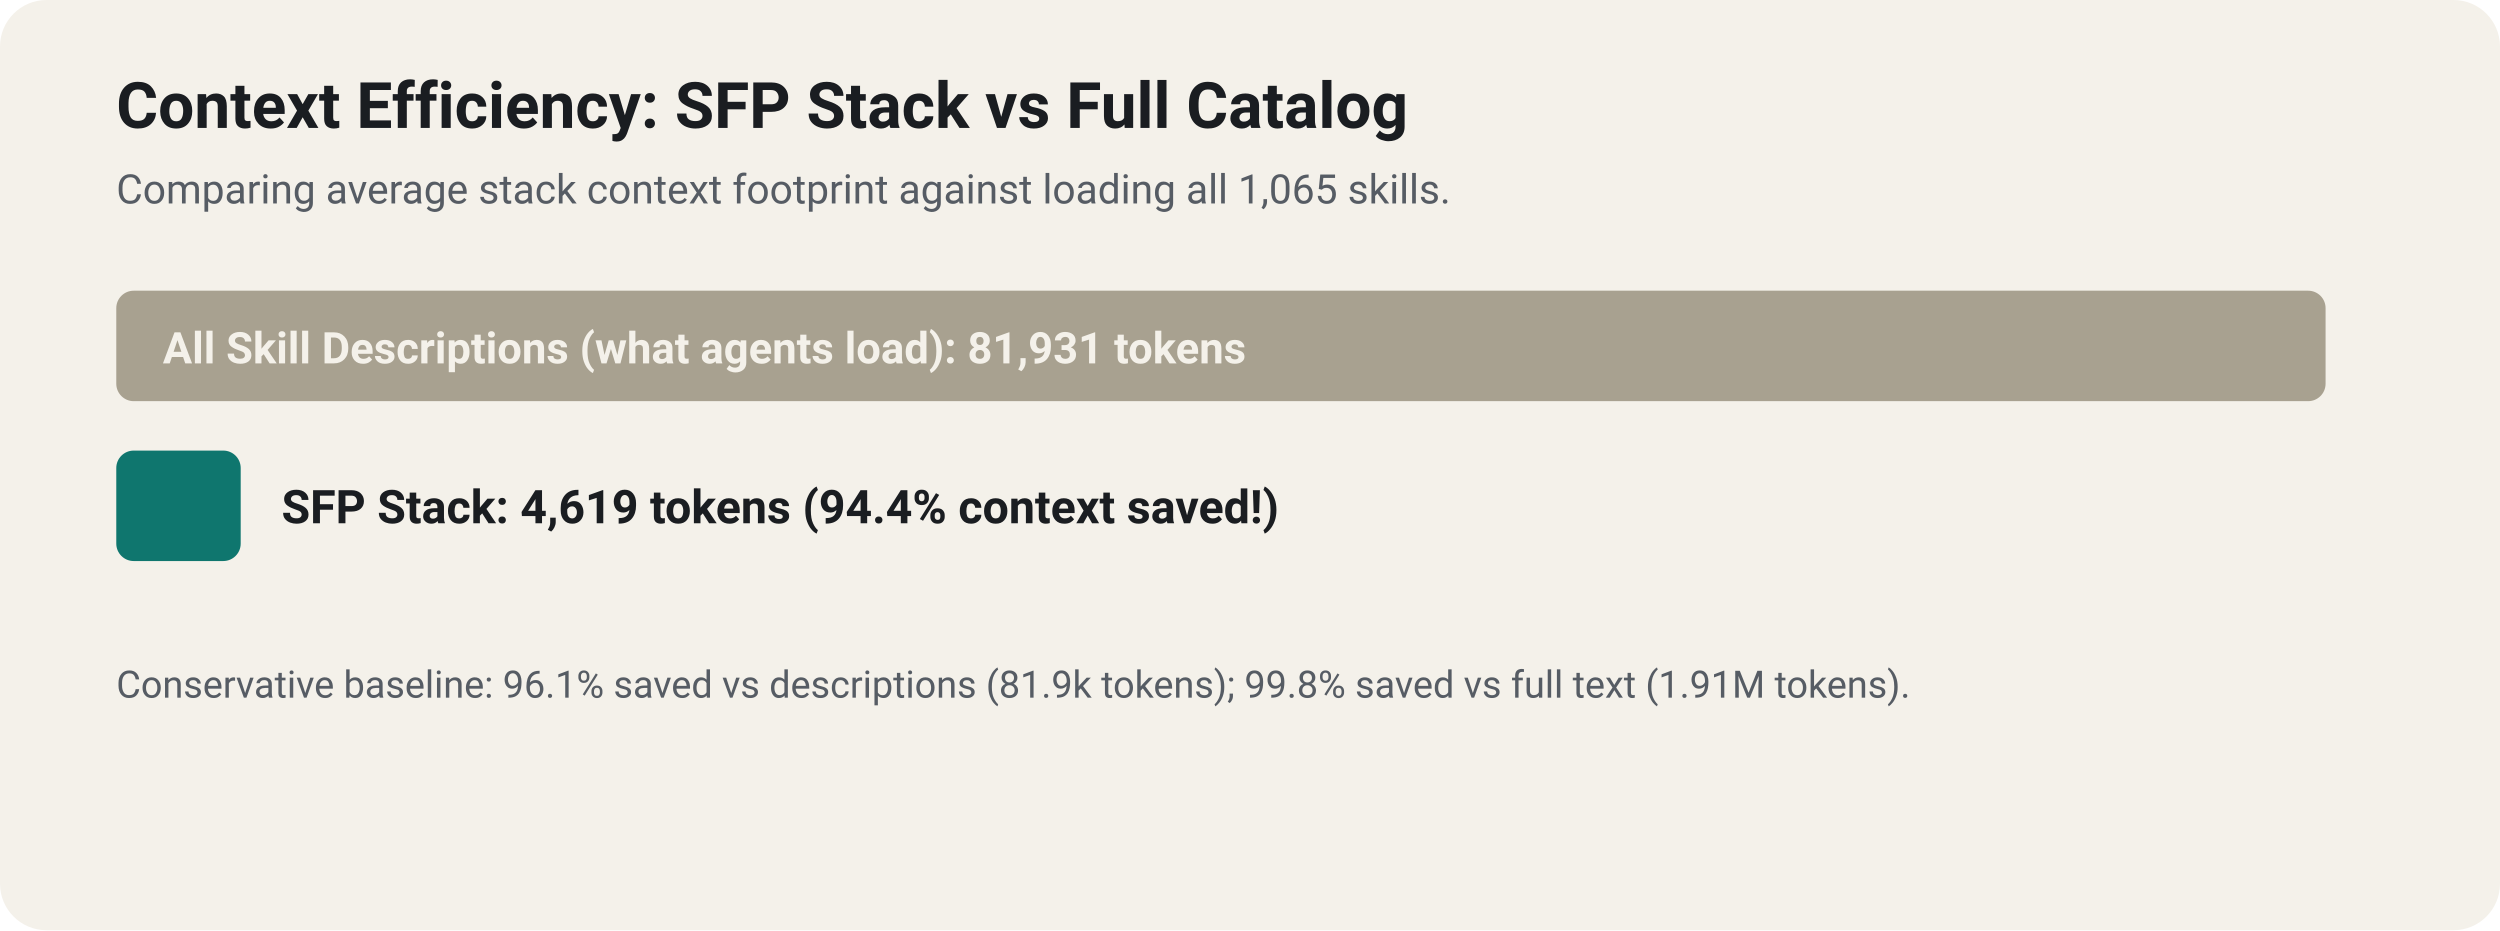
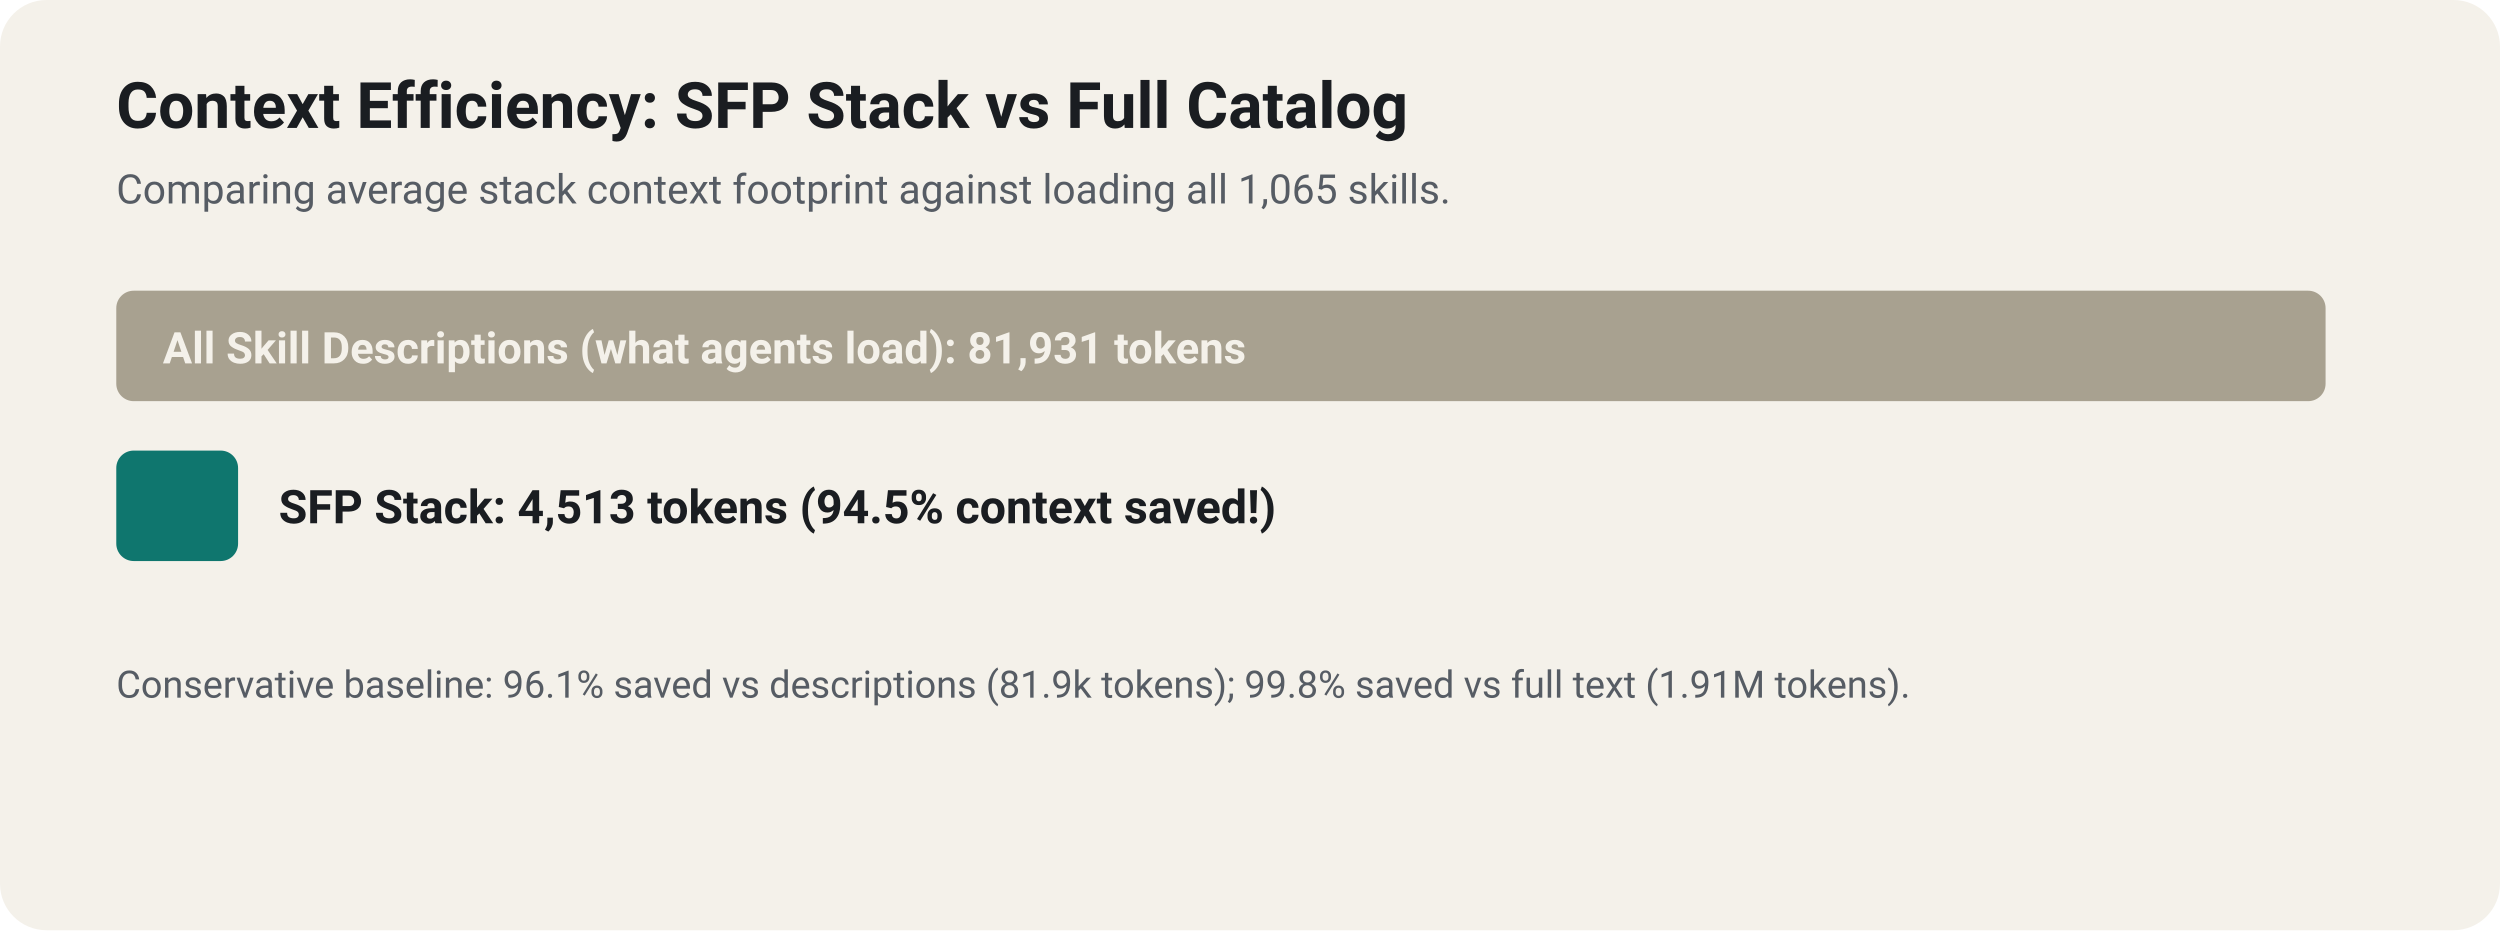
<svg xmlns="http://www.w3.org/2000/svg" width="860" height="320" viewBox="0 0 860 320" role="img" aria-labelledby="t d">
  <rect width="860" height="320" rx="16" fill="#f4f1ea" />
  <text x="40" y="44" font-family="ui-sans-serif, system-ui, -apple-system, 'Segoe UI', Roboto, 'Helvetica Neue', Arial, sans-serif" font-size="22" font-weight="700" fill="#1a1d21">Context Efficiency: SFP Stack vs Full Catalog</text>
  <text x="40" y="70" font-family="ui-sans-serif, system-ui, -apple-system, 'Segoe UI', Roboto, 'Helvetica Neue', Arial, sans-serif" font-size="14" fill="#565c64">Comparing average stack context footprint against loading all 1,065 skills.</text>
  <rect x="40" y="100" width="760" height="38" rx="6" fill="#a8a190" />
  <text x="56" y="125" font-family="ui-sans-serif, system-ui, -apple-system, 'Segoe UI', Roboto, 'Helvetica Neue', Arial, sans-serif" font-size="15" font-weight="600" fill="#f4f1ea">All Skill Descriptions (what agents load): 81,931 tokens</text>
-   <rect x="40" y="155" width="42.8" height="38" rx="6" fill="#0f766e" />
-   <text x="96.846" y="180" font-family="ui-sans-serif, system-ui, -apple-system, 'Segoe UI', Roboto, 'Helvetica Neue', Arial, sans-serif" font-size="16" font-weight="700" fill="#1a1d21">SFP Stack: 4,619 tokens (94.4% context saved!)</text>
+   <rect x="40" y="155" width="41.9" height="38" rx="6" fill="#0f766e" />
+   <text x="95.863" y="180" font-family="ui-sans-serif, system-ui, -apple-system, 'Segoe UI', Roboto, 'Helvetica Neue', Arial, sans-serif" font-size="16" font-weight="700" fill="#1a1d21">SFP Stack: 4,513 tokens (94.5% context saved!)</text>
  <text x="40" y="240" font-family="ui-sans-serif, system-ui, -apple-system, 'Segoe UI', Roboto, 'Helvetica Neue', Arial, sans-serif" font-size="13" fill="#565c64">Conservative baseline: 96.1% saved vs descriptions (81.9k tokens); 99.8% saved vs full text (1.91M tokens).</text>
</svg>
